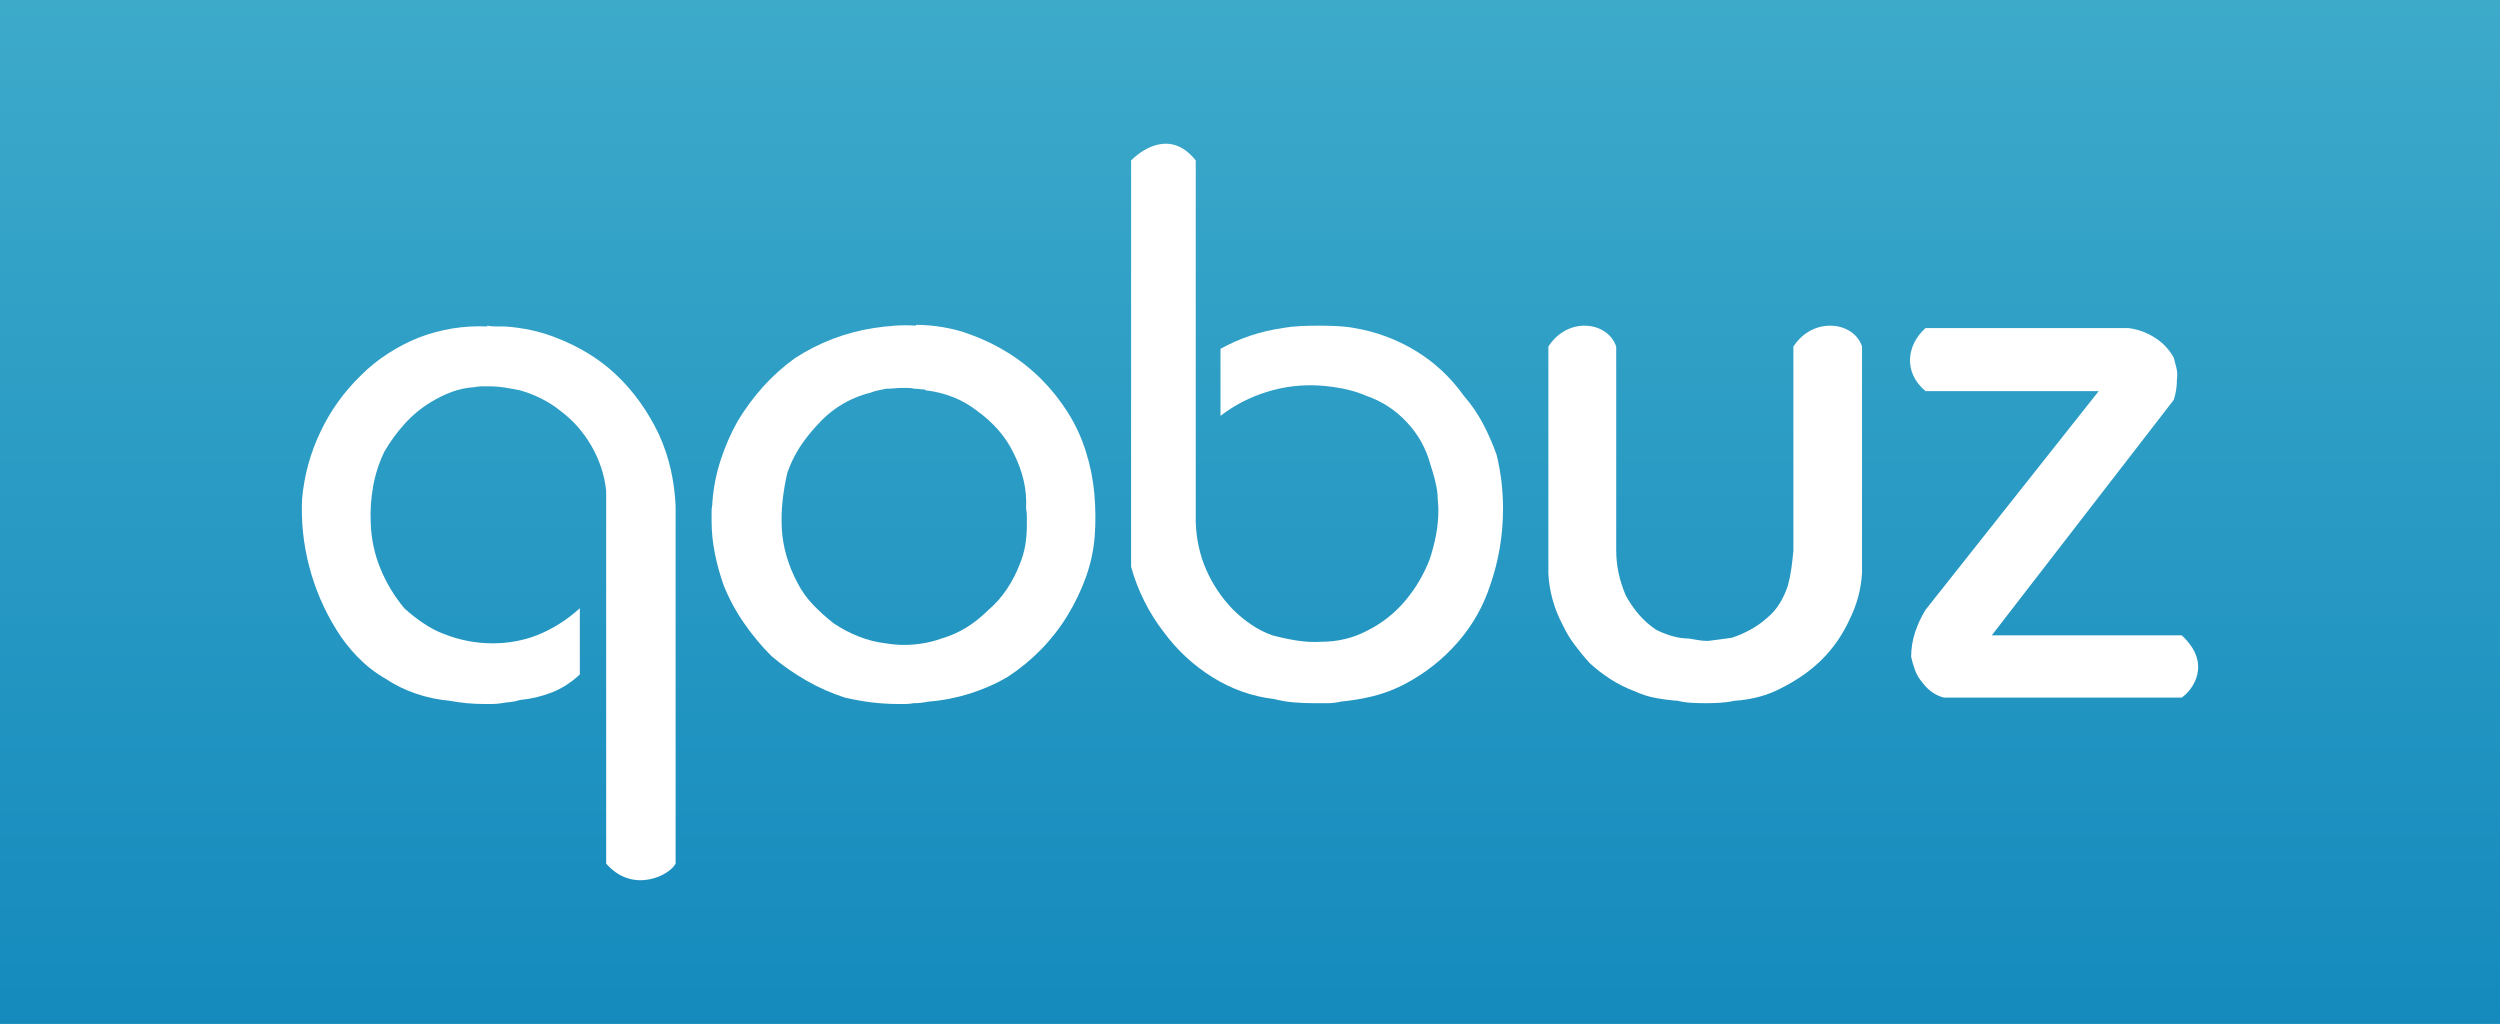
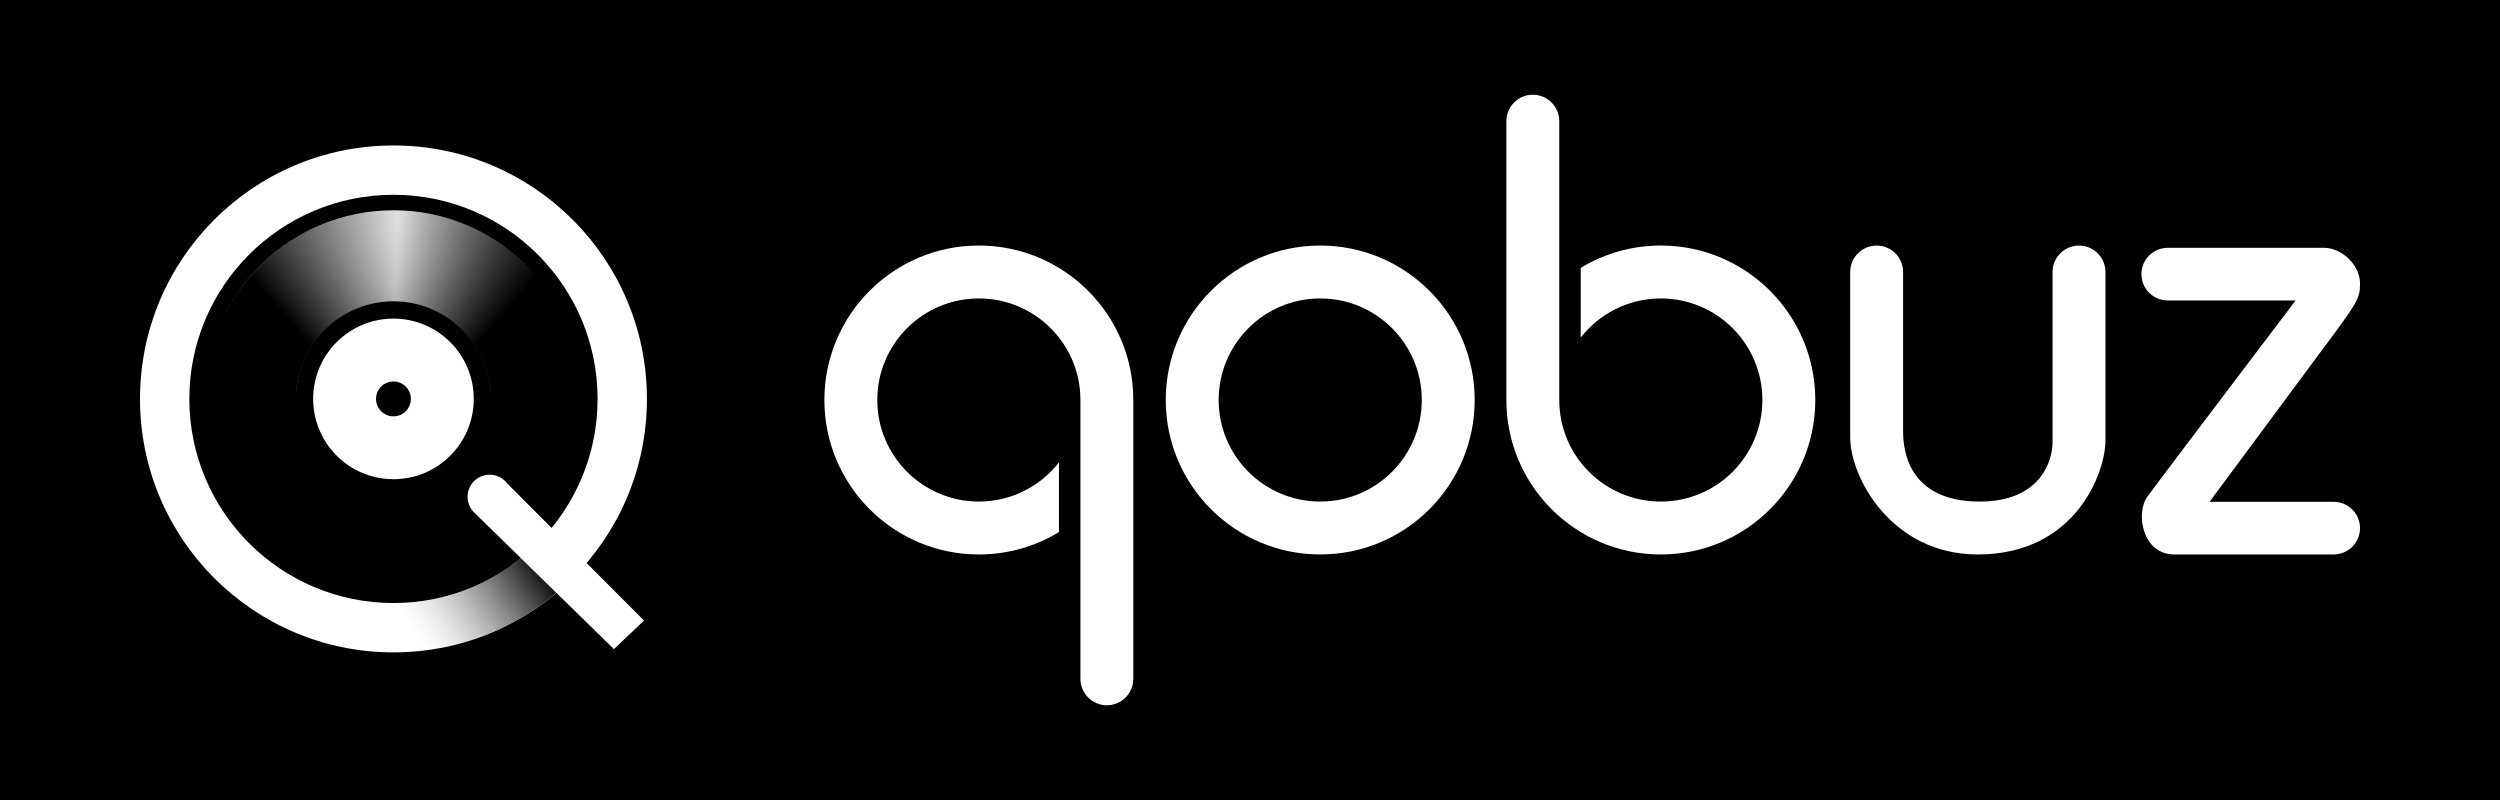
- <svg xmlns="http://www.w3.org/2000/svg" viewBox="0 0 398.617 163.265" height="163.265" width="398.617" xml:space="preserve" version="1.1" id="svg2">
-   <defs id="defs6">
-     <clipPath id="clipPath16" clipPathUnits="userSpaceOnUse">
-       <path id="path18" d="m 0,0 318.893,0 0,130.613 L 0,130.613 0,0 Z" />
-     </clipPath>
-     <linearGradient id="linearGradient24" spreadMethod="pad" gradientTransform="matrix(0,130.6122,130.6122,0,159.4468,0)" gradientUnits="userSpaceOnUse" y2="0" x2="1" y1="0" x1="0">
-       <stop id="stop26" offset="0" style="stop-opacity:1;stop-color:#148abd" />
-       <stop id="stop28" offset="1" style="stop-opacity:1;stop-color:#3daaca" />
-     </linearGradient>
-     <clipPath id="clipPath36" clipPathUnits="userSpaceOnUse">
-       <path id="path38" d="m 0,130.612 318.894,0 L 318.894,0 0,0 0,130.612 Z" />
-     </clipPath>
-   </defs>
-   <g transform="matrix(1.25,0,0,-1.25,0,163.265)" id="g10">
-     <g id="g12">
-       <g clip-path="url(#clipPath16)" id="g14">
-         <g id="g20">
-           <g id="g22">
-             <path id="path30" style="fill:url(#linearGradient24);stroke:none" d="m 0,0 318.893,0 0,130.613 L 0,130.613 0,0 Z" />
-           </g>
-         </g>
-       </g>
-     </g>
-     <g id="g32">
-       <g clip-path="url(#clipPath36)" id="g34">
-         <g transform="translate(62.1519,89.0712)" id="g40">
-           <path id="path42" style="fill:#ffffff;fill-opacity:1;fill-rule:nonzero;stroke:none" d="m 0,0 c 0.34,-0.069 0.696,-0.102 1.069,-0.102 l 1.172,0 c 1.084,-0.069 2.188,-0.221 3.308,-0.458 1.12,-0.239 2.188,-0.56 3.207,-0.967 1.426,-0.544 2.782,-1.207 4.073,-1.986 1.287,-0.78 2.476,-1.68 3.562,-2.698 1.153,-1.086 2.189,-2.274 3.107,-3.563 0.915,-1.29 1.712,-2.647 2.391,-4.072 0.679,-1.493 1.187,-3.004 1.527,-4.531 0.339,-1.525 0.543,-3.071 0.612,-4.631 l 0,-45.613 c -0.746,-1.484 -5.459,-3.913 -8.857,0 l 0,47.547 c -0.206,1.966 -0.816,3.85 -1.835,5.65 -1.018,1.798 -2.341,3.308 -3.969,4.53 -0.748,0.611 -1.562,1.136 -2.442,1.578 -0.884,0.441 -1.8,0.798 -2.751,1.07 -0.679,0.135 -1.342,0.254 -1.985,0.356 -0.646,0.102 -1.307,0.153 -1.986,0.153 l -0.865,0 c -0.305,0 -0.627,-0.036 -0.967,-0.103 -1.018,-0.068 -1.985,-0.271 -2.901,-0.611 -0.916,-0.34 -1.818,-0.781 -2.698,-1.323 -1.222,-0.748 -2.325,-1.663 -3.308,-2.749 -0.985,-1.086 -1.851,-2.275 -2.597,-3.564 -0.68,-1.425 -1.155,-2.9 -1.426,-4.428 -0.272,-1.527 -0.373,-3.073 -0.305,-4.631 0.068,-2.035 0.474,-3.972 1.222,-5.801 0.746,-1.835 1.764,-3.532 3.054,-5.094 0.745,-0.679 1.544,-1.308 2.392,-1.882 0.849,-0.579 1.714,-1.038 2.597,-1.374 1.018,-0.407 2.051,-0.713 3.105,-0.917 1.052,-0.206 2.12,-0.305 3.207,-0.305 0.95,0 1.901,0.083 2.85,0.253 0.95,0.169 1.866,0.424 2.75,0.765 1.018,0.405 1.985,0.896 2.9,1.476 0.918,0.575 1.782,1.236 2.597,1.984 l 0,-8.449 c -1.086,-1.017 -2.275,-1.782 -3.563,-2.292 -1.29,-0.507 -2.647,-0.829 -4.073,-0.967 -0.407,-0.135 -0.797,-0.221 -1.17,-0.255 -0.373,-0.033 -0.763,-0.081 -1.172,-0.153 -0.406,-0.066 -0.796,-0.101 -1.17,-0.101 l -1.171,0 c -0.677,0 -1.374,0.035 -2.087,0.101 -0.712,0.072 -1.444,0.17 -2.188,0.306 -1.495,0.138 -2.937,0.442 -4.328,0.917 -1.391,0.474 -2.698,1.121 -3.92,1.933 -1.29,0.746 -2.46,1.663 -3.512,2.749 -1.053,1.086 -1.951,2.242 -2.697,3.464 -1.563,2.509 -2.716,5.192 -3.461,8.04 -0.749,2.851 -1.054,5.736 -0.917,8.656 0.269,2.984 1.051,5.835 2.341,8.552 1.289,2.714 3.021,5.123 5.193,7.228 1.017,1.019 2.153,1.934 3.411,2.748 1.255,0.815 2.559,1.493 3.92,2.037 1.423,0.542 2.865,0.931 4.325,1.171 1.458,0.237 2.934,0.32 4.429,0.254 L 0,0 Z" />
-         </g>
-         <g transform="translate(118.054,80.9258)" id="g44">
-           <path id="path46" style="fill:#ffffff;fill-opacity:1;fill-rule:nonzero;stroke:none" d="m 0,0 c -0.273,0 -0.527,0.018 -0.764,0.051 -0.239,0.034 -0.458,0.052 -0.661,0.052 -0.271,0.066 -0.527,0.101 -0.764,0.101 l -0.765,0 c -0.34,0 -0.677,-0.017 -1.017,-0.051 -0.34,-0.035 -0.678,-0.05 -1.018,-0.05 -0.34,-0.069 -0.68,-0.137 -1.017,-0.203 -0.342,-0.07 -0.68,-0.172 -1.019,-0.307 -1.359,-0.34 -2.614,-0.865 -3.766,-1.579 -1.157,-0.711 -2.207,-1.612 -3.158,-2.697 -0.813,-0.883 -1.526,-1.799 -2.138,-2.748 -0.609,-0.953 -1.117,-2.002 -1.527,-3.156 -0.272,-1.154 -0.476,-2.342 -0.611,-3.564 -0.137,-1.221 -0.168,-2.443 -0.101,-3.664 0.067,-1.156 0.272,-2.309 0.611,-3.463 0.339,-1.153 0.78,-2.239 1.322,-3.257 0.544,-1.087 1.222,-2.053 2.038,-2.901 0.815,-0.85 1.695,-1.646 2.647,-2.393 1.017,-0.68 2.088,-1.241 3.207,-1.681 1.119,-0.441 2.255,-0.729 3.409,-0.863 0.409,-0.07 0.815,-0.121 1.224,-0.154 0.406,-0.033 0.777,-0.05 1.12,-0.05 0.814,0 1.629,0.064 2.442,0.204 0.816,0.134 1.594,0.339 2.342,0.61 1.152,0.336 2.223,0.812 3.207,1.424 0.982,0.61 1.918,1.356 2.8,2.24 0.881,0.746 1.662,1.631 2.342,2.648 0.677,1.018 1.22,2.068 1.629,3.156 0.337,0.814 0.575,1.627 0.712,2.443 0.135,0.816 0.204,1.662 0.204,2.545 l 0,1.069 c 0,0.373 -0.035,0.729 -0.101,1.069 0.066,1.223 -0.037,2.41 -0.308,3.564 -0.271,1.151 -0.678,2.273 -1.22,3.358 -0.544,1.155 -1.222,2.189 -2.036,3.107 C 8.45,-4.224 7.567,-3.427 6.617,-2.748 5.666,-2.002 4.633,-1.409 3.511,-0.966 2.392,-0.526 1.222,-0.237 0,-0.1 L 0,0 Z m -1.222,8.248 c 1.154,0 2.323,-0.103 3.511,-0.306 1.189,-0.204 2.326,-0.51 3.412,-0.917 1.697,-0.61 3.309,-1.391 4.836,-2.341 1.527,-0.952 2.935,-2.071 4.226,-3.359 1.288,-1.291 2.424,-2.716 3.409,-4.277 0.983,-1.562 1.748,-3.224 2.292,-4.989 0.542,-1.697 0.898,-3.462 1.069,-5.293 0.169,-1.833 0.186,-3.665 0.05,-5.498 -0.137,-1.766 -0.509,-3.496 -1.119,-5.193 -0.61,-1.697 -1.392,-3.326 -2.342,-4.887 -0.952,-1.562 -2.071,-3.002 -3.359,-4.326 -1.291,-1.324 -2.717,-2.496 -4.277,-3.514 -1.493,-0.881 -3.106,-1.593 -4.835,-2.136 -1.732,-0.544 -3.48,-0.882 -5.244,-1.019 -0.34,-0.064 -0.661,-0.117 -0.967,-0.152 -0.306,-0.035 -0.627,-0.052 -0.968,-0.052 -0.34,-0.066 -0.661,-0.102 -0.967,-0.102 l -0.967,0 c -1.155,0 -2.291,0.069 -3.41,0.205 -1.119,0.137 -2.258,0.341 -3.413,0.611 -1.695,0.542 -3.342,1.271 -4.934,2.188 -1.598,0.917 -3.074,1.951 -4.429,3.105 -1.292,1.291 -2.462,2.7 -3.514,4.226 -1.053,1.525 -1.918,3.14 -2.596,4.836 -0.475,1.356 -0.849,2.714 -1.118,4.073 -0.274,1.356 -0.409,2.748 -0.409,4.173 l 0,0.611 0,0.61 c 0,0.136 0.016,0.306 0.05,0.509 0.035,0.204 0.052,0.407 0.052,0.61 0.135,1.835 0.491,3.631 1.069,5.398 0.577,1.764 1.307,3.425 2.19,4.987 0.949,1.562 2.017,3.005 3.206,4.328 1.187,1.323 2.528,2.528 4.022,3.614 1.56,1.018 3.189,1.849 4.886,2.495 1.697,0.644 3.426,1.103 5.192,1.374 0.882,0.135 1.782,0.237 2.698,0.305 0.916,0.067 1.815,0.067 2.698,0 l 0,0.103 z" />
-         </g>
-         <g transform="translate(152.5249,110.1461)" id="g48">
-           <path id="path50" style="fill:#ffffff;fill-opacity:1;fill-rule:nonzero;stroke:none" d="m 0,0 0,-46.119 c 0.069,-2.173 0.51,-4.193 1.326,-6.058 0.814,-1.869 1.935,-3.547 3.358,-5.042 0.746,-0.746 1.544,-1.406 2.394,-1.984 0.847,-0.576 1.745,-1.033 2.697,-1.373 1.017,-0.271 2.053,-0.494 3.105,-0.662 1.052,-0.171 2.121,-0.221 3.208,-0.155 1.018,0 2.017,0.118 3.001,0.358 0.985,0.238 1.918,0.592 2.801,1.068 0.952,0.474 1.832,1.035 2.648,1.682 0.813,0.643 1.559,1.374 2.239,2.188 0.678,0.813 1.271,1.662 1.781,2.545 0.51,0.882 0.933,1.763 1.275,2.647 0.337,1.017 0.61,2.051 0.813,3.105 0.204,1.051 0.304,2.12 0.304,3.207 0,0.34 -0.016,0.661 -0.05,0.967 -0.034,0.306 -0.05,0.626 -0.05,0.967 -0.068,0.679 -0.19,1.34 -0.358,1.987 -0.169,0.644 -0.356,1.271 -0.559,1.882 -0.543,2.036 -1.545,3.834 -3.003,5.397 -1.461,1.56 -3.174,2.679 -5.143,3.359 -0.95,0.406 -1.933,0.713 -2.952,0.916 -1.018,0.203 -2.035,0.338 -3.053,0.407 -2.309,0.136 -4.548,-0.136 -6.719,-0.815 -2.174,-0.678 -4.141,-1.696 -5.905,-3.054 l 0,8.553 c 1.22,0.677 2.494,1.237 3.817,1.679 1.323,0.441 2.698,0.764 4.123,0.967 0.746,0.135 1.51,0.22 2.291,0.255 0.78,0.033 1.544,0.051 2.29,0.051 0.746,0 1.511,-0.018 2.291,-0.051 0.781,-0.035 1.545,-0.12 2.291,-0.255 2.782,-0.476 5.38,-1.442 7.787,-2.901 2.411,-1.46 4.463,-3.377 6.16,-5.752 0.951,-1.086 1.765,-2.276 2.444,-3.564 0.678,-1.291 1.255,-2.613 1.732,-3.971 0.134,-0.544 0.253,-1.103 0.356,-1.678 0.103,-0.578 0.184,-1.139 0.253,-1.68 0.069,-0.612 0.119,-1.208 0.154,-1.782 0.033,-0.577 0.052,-1.137 0.052,-1.68 0,-1.698 -0.137,-3.36 -0.409,-4.99 -0.272,-1.625 -0.679,-3.224 -1.222,-4.783 -0.883,-2.716 -2.273,-5.159 -4.174,-7.333 -1.901,-2.173 -4.141,-3.934 -6.719,-5.292 -1.289,-0.678 -2.613,-1.189 -3.97,-1.528 -1.358,-0.338 -2.75,-0.575 -4.173,-0.712 -0.273,-0.065 -0.562,-0.118 -0.868,-0.152 -0.304,-0.036 -0.593,-0.053 -0.864,-0.053 l -0.865,0 -0.866,0 c -0.883,0 -1.73,0.035 -2.545,0.103 -0.814,0.067 -1.629,0.203 -2.444,0.408 -2.851,0.34 -5.499,1.273 -7.94,2.798 -2.443,1.527 -4.515,3.446 -6.21,5.752 -0.953,1.221 -1.782,2.547 -2.495,3.972 -0.713,1.425 -1.275,2.883 -1.681,4.376 L -8.246,0 C -6.493,1.752 -2.966,3.764 0,0" />
-         </g>
-         <g transform="translate(206.1599,86.4041)" id="g52">
-           <path id="path54" style="fill:#ffffff;fill-opacity:1;fill-rule:nonzero;stroke:none" d="m 0,0 0,-25.942 c 0,-1.017 0.104,-2.003 0.304,-2.952 0.203,-0.952 0.509,-1.902 0.917,-2.852 0.475,-0.881 1.032,-1.694 1.679,-2.441 0.647,-0.75 1.376,-1.392 2.189,-1.934 0.679,-0.343 1.376,-0.613 2.089,-0.816 0.712,-0.203 1.405,-0.304 2.085,-0.304 0.41,-0.069 0.815,-0.139 1.222,-0.205 0.407,-0.067 0.815,-0.101 1.223,-0.101 0.542,0.066 1.068,0.134 1.579,0.204 0.508,0.068 0.999,0.132 1.475,0.203 0.816,0.272 1.595,0.61 2.34,1.019 0.746,0.406 1.427,0.881 2.037,1.422 0.678,0.545 1.237,1.172 1.679,1.885 0.443,0.713 0.798,1.478 1.071,2.289 0.201,0.748 0.354,1.494 0.457,2.245 0.1,0.743 0.185,1.489 0.255,2.238 l 0,26.042 c 2.495,3.867 7.722,3.225 8.754,0 l 0,-28.894 c -0.067,-1.085 -0.239,-2.123 -0.507,-3.107 -0.275,-0.984 -0.648,-1.95 -1.121,-2.899 -0.407,-0.884 -0.899,-1.748 -1.476,-2.596 -0.579,-0.847 -1.238,-1.649 -1.984,-2.393 -0.75,-0.748 -1.563,-1.425 -2.445,-2.034 -0.881,-0.613 -1.797,-1.157 -2.75,-1.633 -0.881,-0.475 -1.832,-0.846 -2.85,-1.118 -1.016,-0.27 -2.071,-0.44 -3.155,-0.51 -0.611,-0.136 -1.222,-0.219 -1.832,-0.253 -0.611,-0.035 -1.224,-0.053 -1.833,-0.053 -0.611,0 -1.221,0.018 -1.834,0.053 -0.609,0.034 -1.187,0.117 -1.728,0.253 -0.953,0.07 -1.885,0.189 -2.801,0.357 -0.916,0.169 -1.818,0.459 -2.697,0.866 -1.087,0.405 -2.106,0.916 -3.055,1.527 -0.953,0.611 -1.833,1.289 -2.647,2.036 -0.68,0.745 -1.323,1.526 -1.935,2.342 -0.612,0.815 -1.12,1.662 -1.528,2.544 -0.544,1.019 -0.965,2.072 -1.271,3.157 -0.306,1.083 -0.494,2.203 -0.559,3.359 L -8.653,0 C -6.183,3.867 -1.085,3.225 0,0" />
-         </g>
-         <g transform="translate(271.4729,88.7655)" id="g56">
-           <path id="path58" style="fill:#ffffff;fill-opacity:1;fill-rule:nonzero;stroke:none" d="M 0,0 C 1.153,-0.136 2.257,-0.527 3.31,-1.17 4.361,-1.817 5.193,-2.682 5.805,-3.767 5.938,-4.242 6.058,-4.7 6.159,-5.141 6.263,-5.584 6.277,-6.042 6.213,-6.515 6.213,-6.992 6.175,-7.45 6.111,-7.89 6.042,-8.332 5.938,-8.755 5.805,-9.162 l -23.212,-30.033 24.229,0 c 3.925,-3.62 1.396,-6.981 0,-7.942 l -30.34,0 c -0.546,0.136 -1.052,0.373 -1.529,0.712 -0.473,0.34 -0.879,0.746 -1.22,1.223 -0.406,0.472 -0.712,0.981 -0.915,1.527 -0.203,0.544 -0.373,1.119 -0.509,1.729 0,1.086 0.168,2.139 0.509,3.155 0.339,1.022 0.779,1.968 1.325,2.852 l 22.093,27.897 -22.093,0 c -2.867,2.386 -2.406,5.89 0,8.042 L 0,0 Z" />
-         </g>
+ <svg xmlns="http://www.w3.org/2000/svg" version="1.1" id="logos" x="0px" y="0px" viewBox="0 0 125 40" enable-background="new 0 0 125 40" xml:space="preserve">
+   <g>
+     <rect x="0" y="0" width="125" height="40" />
+     <g>
+       <circle fill="#FFFFFF" cx="19.673" cy="19.946" r="12.673" />
+       <path d="M19.673,9.739c-5.637,0-10.206,4.57-10.206,10.206s4.57,10.207,10.206,10.207s10.206-4.57,10.206-10.207    S25.31,9.739,19.673,9.739z M19.673,23.96c-2.217,0-4.015-1.798-4.015-4.015c0-2.217,1.798-4.015,4.015-4.015    c2.217,0,4.015,1.798,4.015,4.015C23.688,22.163,21.891,23.96,19.673,23.96z" />
+       <circle cx="19.673" cy="19.946" r="0.871" />
+       <linearGradient id="SVGID_1_" gradientUnits="userSpaceOnUse" x1="10.246" y1="15.126" x2="29.101" y2="15.126">
+         <stop offset="0" style="stop-color:#000000" />
+         <stop offset="0.511" style="stop-color:#DFDFDF" />
+         <stop offset="0.876" style="stop-color:#000000" />
+       </linearGradient>
+       <path fill="url(#SVGID_1_)" d="M14.793,19.738c0.109-2.602,2.252-4.678,4.88-4.678s4.772,2.076,4.88,4.678h4.547    c-0.111-5.113-4.287-9.225-9.427-9.225s-9.317,4.112-9.427,9.225H14.793z" />
+       <linearGradient id="SVGID_2_" gradientUnits="userSpaceOnUse" x1="19.379" y1="11.261" x2="26.771" y2="17.704">
+         <stop offset="0.003" style="stop-color:#B5B5B5;stop-opacity:0" />
+         <stop offset="0.124" style="stop-color:#969696;stop-opacity:0.163" />
+         <stop offset="0.555" style="stop-color:#2B2B2B;stop-opacity:0.742" />
+         <stop offset="0.747" style="stop-color:#000000" />
+       </linearGradient>
+       <path fill="url(#SVGID_2_)" d="M19.673,10.515v4.547c2.629,0.033,4.819,2.142,4.883,4.764h4.547    C29.039,14.693,24.814,10.548,19.673,10.515z" />
+       <linearGradient id="SVGID_3_" gradientUnits="userSpaceOnUse" x1="-7.609" y1="11.262" x2="-0.218" y2="17.704" gradientTransform="matrix(-1 0 0 1 12.3592 0)">
+         <stop offset="0.003" style="stop-color:#B5B5B5;stop-opacity:0" />
+         <stop offset="0.124" style="stop-color:#969696;stop-opacity:0.163" />
+         <stop offset="0.555" style="stop-color:#2B2B2B;stop-opacity:0.742" />
+         <stop offset="0.747" style="stop-color:#000000" />
+       </linearGradient>
+       <path fill="url(#SVGID_3_)" d="M19.673,10.515v4.547c-2.629,0.033-4.817,2.142-4.88,4.764h-4.547    C10.31,14.693,14.533,10.548,19.673,10.515z" />
+       <linearGradient id="SVGID_4_" gradientUnits="userSpaceOnUse" x1="20.855" y1="31.9" x2="27.771" y2="27.188">
+         <stop offset="0.003" style="stop-color:#B5B5B5;stop-opacity:0" />
+         <stop offset="0.049" style="stop-color:#A8A8A8;stop-opacity:0.051" />
+         <stop offset="0.268" style="stop-color:#6C6C6C;stop-opacity:0.298" />
+         <stop offset="0.47" style="stop-color:#3E3E3E;stop-opacity:0.525" />
+         <stop offset="0.648" style="stop-color:#1C1C1C;stop-opacity:0.725" />
+         <stop offset="0.795" style="stop-color:#070707;stop-opacity:0.89" />
+         <stop offset="0.892" style="stop-color:#000000" />
+       </linearGradient>
+       <path fill="url(#SVGID_4_)" d="M26.395,27.623c-1.796,1.573-4.146,2.529-6.721,2.529c-0.01,0-0.02-0.001-0.03-0.001v2.467    c0.01,0,0.02,0.001,0.03,0.001c3.194,0,6.11-1.184,8.339-3.134C27.478,28.859,26.921,28.253,26.395,27.623z" />
+       <path fill="#FFFFFF" d="M32.201,31.028l-6.837-6.852c-0.202-0.267-0.521-0.441-0.881-0.441c-0.61,0-1.104,0.494-1.104,1.104    c0,0.297,0.118,0.566,0.309,0.765l0,0l0,0c0.013,0.013,0.026,0.026,0.04,0.039l6.967,6.812L32.201,31.028z" />
+       <g>
+         <path fill="#FFFFFF" d="M66.011,12.277c-4.265,0-7.723,3.458-7.723,7.723c0,4.265,3.458,7.723,7.723,7.723     s7.723-3.458,7.723-7.723C73.734,15.735,70.276,12.277,66.011,12.277z M66.011,25.078c-2.804,0-5.078-2.273-5.078-5.078     c0-2.804,2.273-5.078,5.078-5.078c2.804,0,5.078,2.273,5.078,5.078C71.089,22.804,68.815,25.078,66.011,25.078z" />
+         <path fill="#FFFFFF" d="M48.943,12.277c-4.265,0-7.723,3.458-7.723,7.723c0,4.265,3.458,7.723,7.723,7.723     c1.466,0,2.837-0.409,4.005-1.118V23.12c-0.929,1.191-2.377,1.958-4.005,1.958c-2.804,0-5.078-2.273-5.078-5.078     c0-2.804,2.273-5.078,5.078-5.078c2.804,0,5.078,2.273,5.078,5.078v5.816v8.126c0,0.73,0.592,1.322,1.322,1.322     c0.73,0,1.322-0.592,1.322-1.322V20C56.666,15.735,53.209,12.277,48.943,12.277z" />
+         <path fill="#FFFFFF" d="M83.041,27.723c4.265,0,7.723-3.458,7.723-7.723c0-4.265-3.458-7.723-7.723-7.723     c-1.466,0-2.837,0.409-4.005,1.118v3.485c0.929-1.191,2.377-1.958,4.005-1.958c2.804,0,5.078,2.273,5.078,5.078     c0,2.804-2.273,5.078-5.078,5.078c-2.804,0-5.078-2.273-5.078-5.078v-5.816V6.058c0-0.73-0.592-1.322-1.322-1.322     c-0.73,0-1.322,0.592-1.322,1.322V20C75.318,24.265,78.776,27.723,83.041,27.723z" />
+         <path fill="#FFFFFF" d="M98.892,27.723c-4.323,0-6.382-3.867-6.382-5.851s0-8.272,0-8.272c0-0.73,0.592-1.322,1.323-1.322     c0.73,0,1.322,0.592,1.322,1.322c0,0,0,7.074,0,7.973s0.237,3.506,3.83,3.506c2.994,0,3.643-1.971,3.643-2.982     c0-1.011,0-8.497,0-8.497c0-0.73,0.592-1.322,1.323-1.322c0.73,0,1.322,0.592,1.322,1.322c0,0,0,6.812,0,8.422     C105.274,23.631,103.777,27.723,98.892,27.723z" />
+         <path fill="#FFFFFF" d="M116.684,27.723c0.727,0,1.316-0.589,1.316-1.316c0-0.727-0.589-1.316-1.316-1.316h-6.207l5.352-7.223     c2.096-2.807,2.171-2.919,2.171-3.705c0-0.898-0.898-1.772-1.797-1.772c-0.898,0-7.816,0-7.816,0     c-0.727,0-1.316,0.589-1.316,1.316s0.589,1.316,1.316,1.316h6.394c0,0-6.812,8.983-7.411,9.806     c-0.599,0.823-0.262,2.894,1.347,2.894S116.684,27.723,116.684,27.723z" />
      </g>
    </g>
  </g>
</svg>
